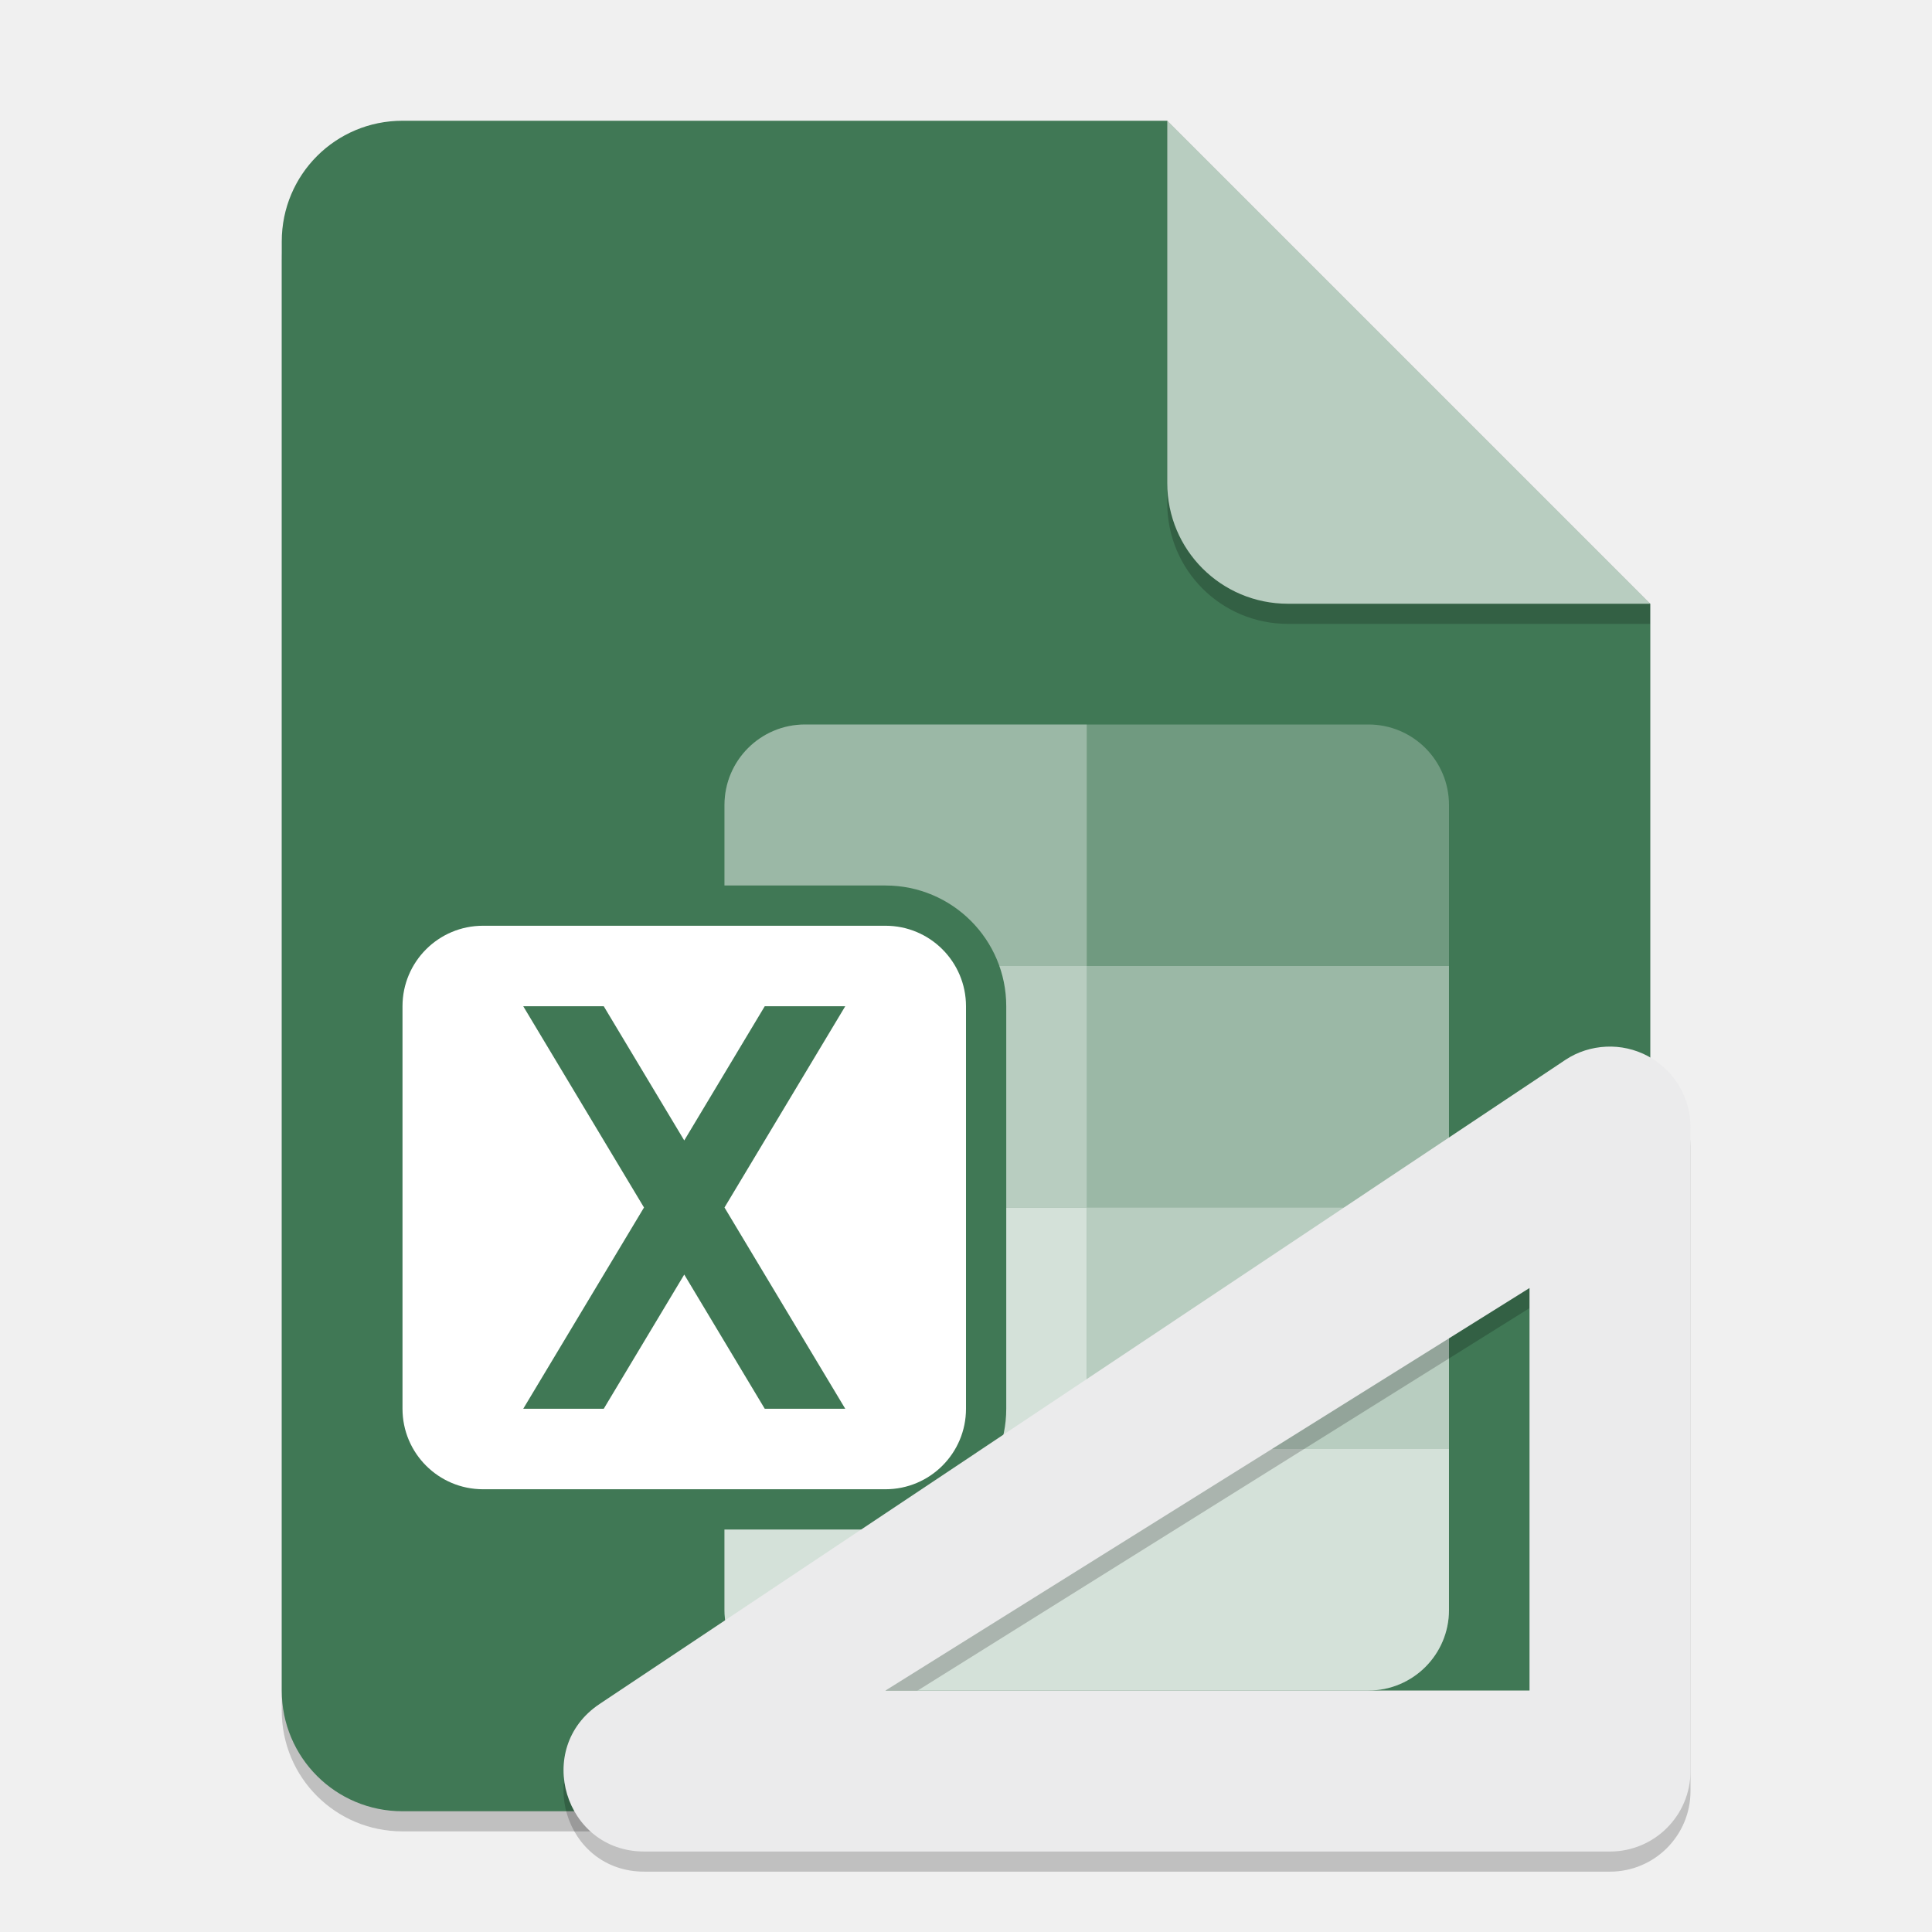
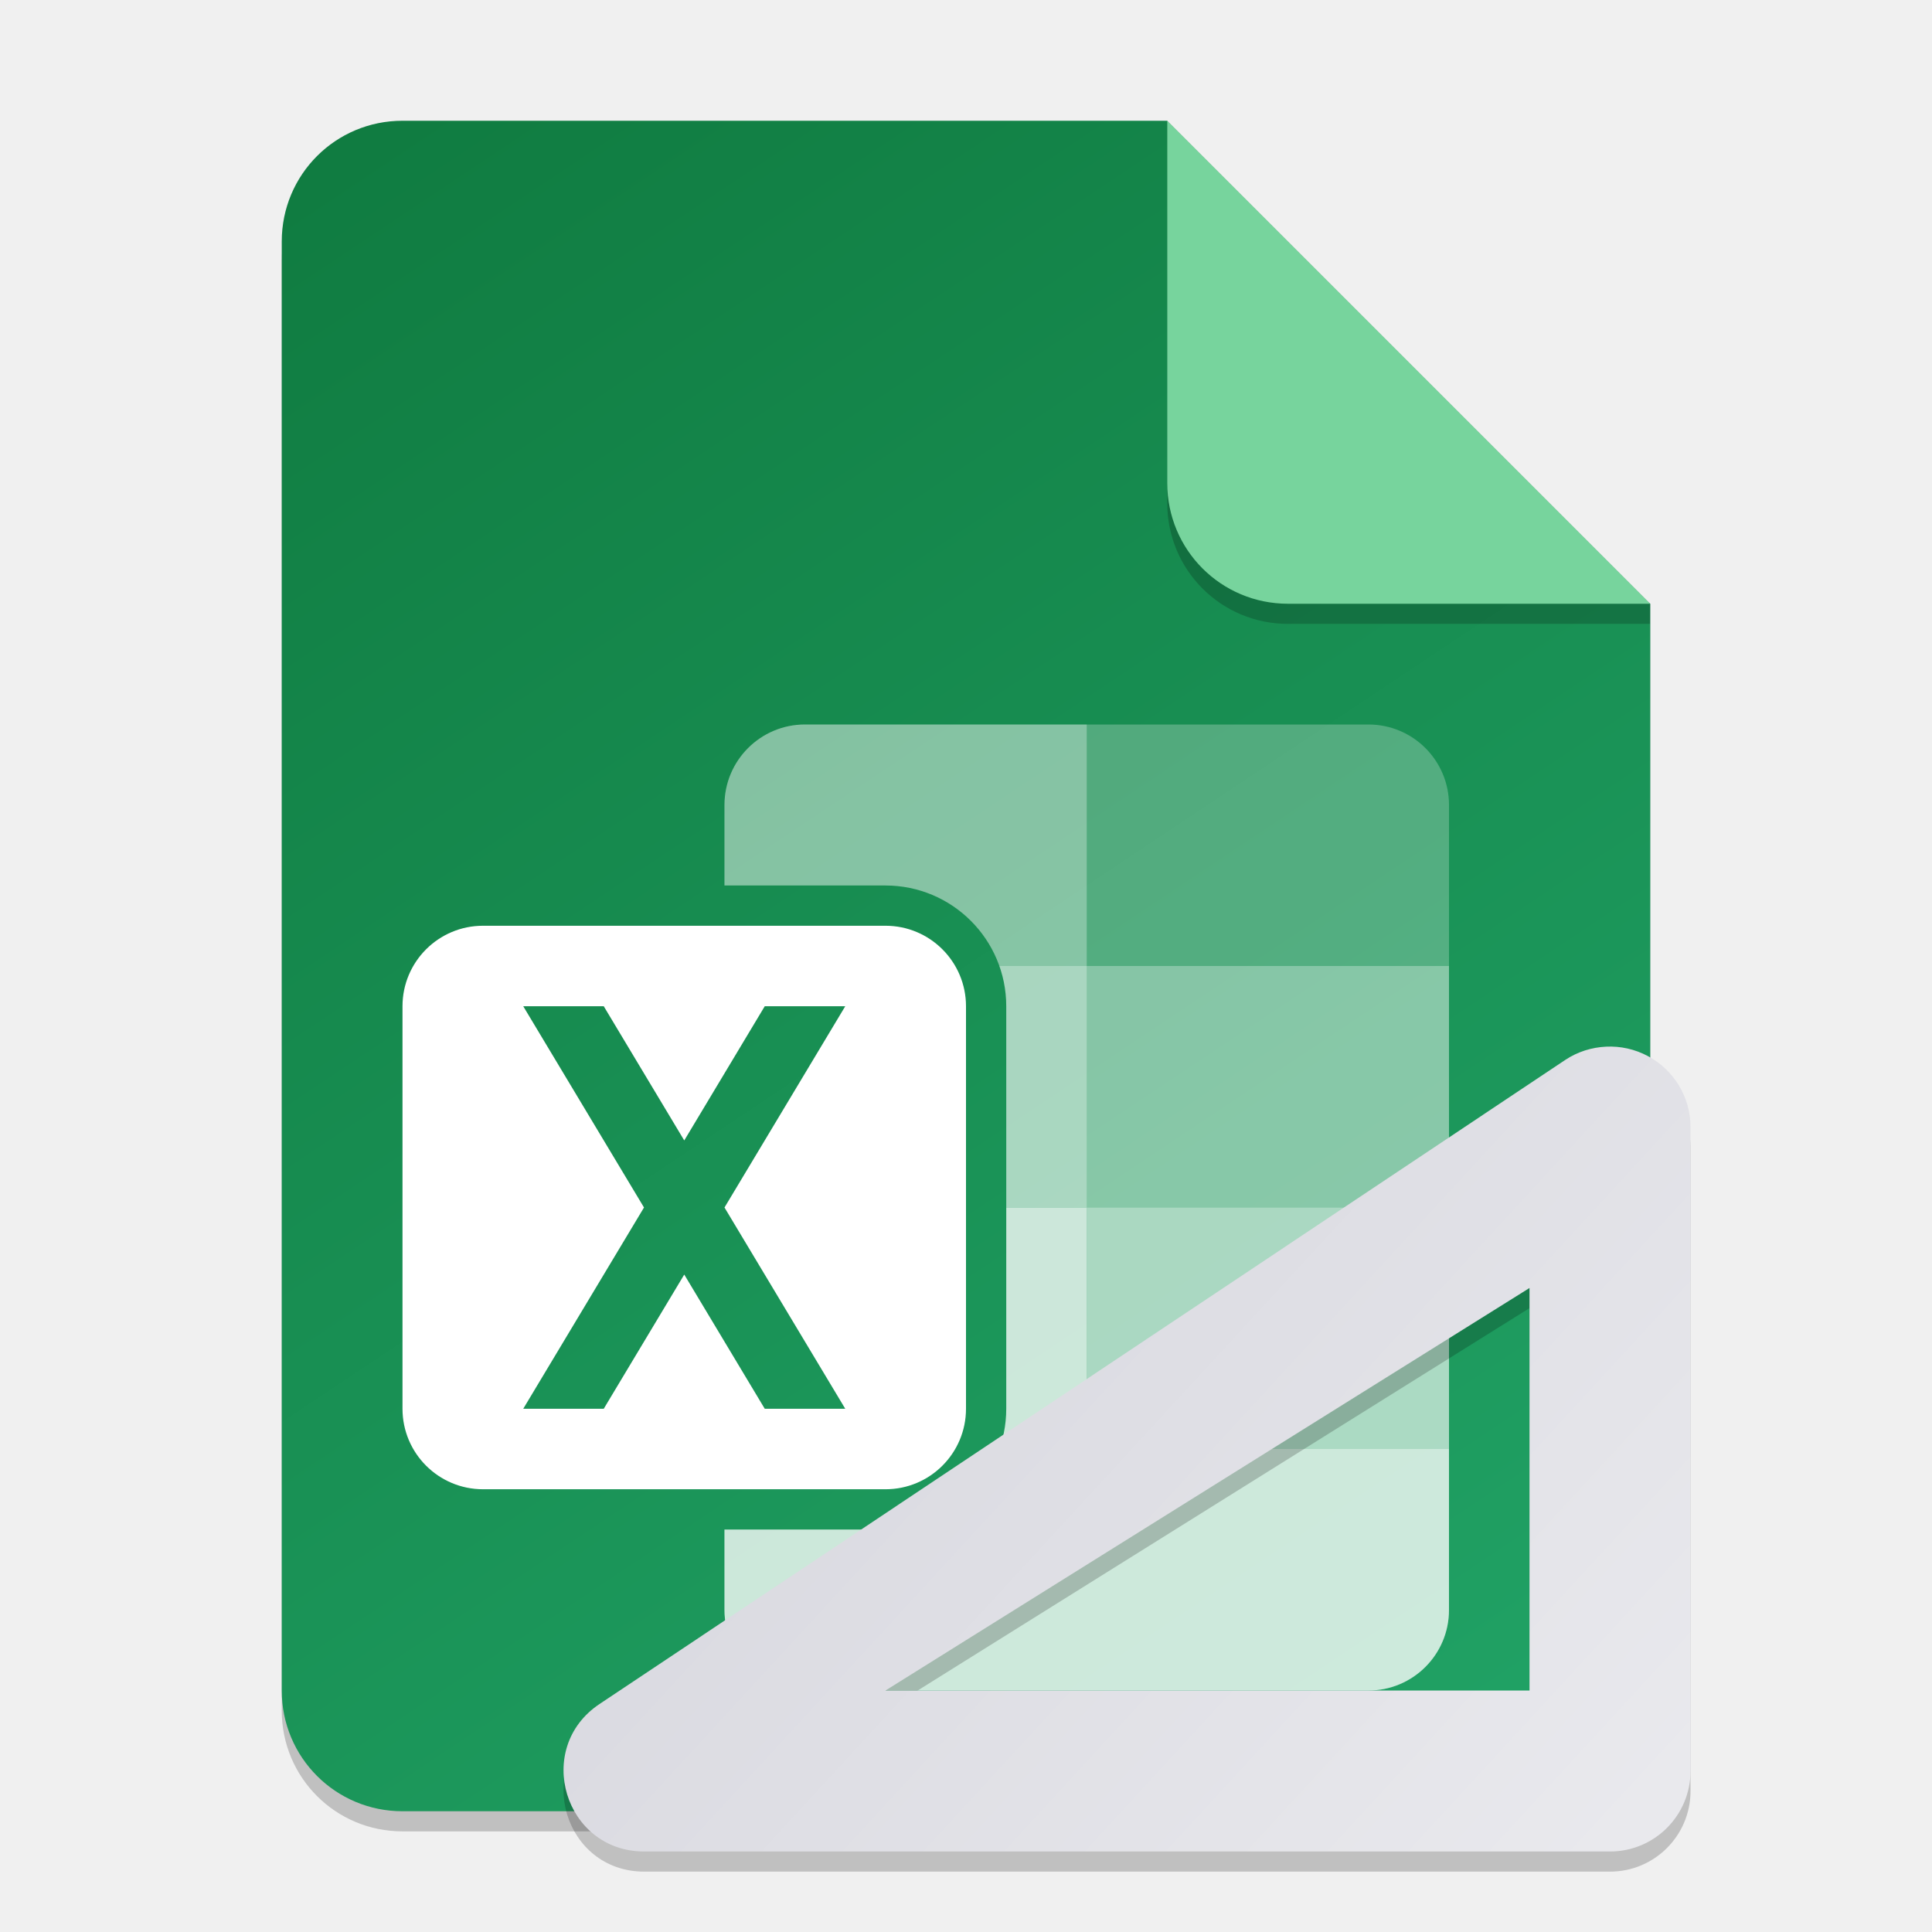
- <svg xmlns="http://www.w3.org/2000/svg" width="96" height="96" viewBox="0 0 96 96" version="1.1" id="svg5">
-   <defs id="defs2" />
+ <svg xmlns="http://www.w3.org/2000/svg" xmlns:xlink="http://www.w3.org/1999/xlink" width="96" height="96" viewBox="0 0 96 96" version="1.1" id="svg5">
+   <defs id="defs2">
+     <linearGradient id="linearGradient1004">
+       <stop style="stop-color:#107c41;stop-opacity:1;" offset="0" id="stop1000" />
+       <stop style="stop-color:#21a366;stop-opacity:1;" offset="1" id="stop1002" />
+     </linearGradient>
+     <linearGradient xlink:href="#linearGradient1004" id="linearGradient2520" x1="20" y1="6" x2="76" y2="90" gradientUnits="userSpaceOnUse" />
+     <linearGradient xlink:href="#linearGradient1004" id="linearGradient2575" x1="20" y1="6" x2="76" y2="90" gradientUnits="userSpaceOnUse" />
+     <linearGradient xlink:href="#linearGradient1004" id="linearGradient2577" x1="20" y1="6" x2="76" y2="90" gradientUnits="userSpaceOnUse" />
+     <linearGradient xlink:href="#linearGradient1214" id="linearGradient1216" x1="17" y1="23" x2="42" y2="46.001" gradientUnits="userSpaceOnUse" gradientTransform="matrix(1.999972,0,0,1.999972,6.1202092e-4,-2.7730009e-4)" />
+     <linearGradient id="linearGradient1214">
+       <stop style="stop-color:#d3d3db;stop-opacity:1;" offset="0" id="stop1210" />
+       <stop style="stop-color:#eaeaee;stop-opacity:1;" offset="1" id="stop1212" />
+     </linearGradient>
+   </defs>
  <path id="rect234" style="opacity:0.2;stroke-width:1.5;stroke-linecap:round;stroke-linejoin:round" d="m 20,7 h 38 l 24,24 v 54 c 0,3.324 -2.676,6 -6,6 H 20 c -3.324,0 -6,-2.676 -6,-6 V 13 c 0,-3.324 2.676,-6 6,-6 z" />
-   <path id="rect448" style="fill:#407855;fill-opacity:1;stroke-width:1.5;stroke-linecap:round;stroke-linejoin:round" d="m 20,6 h 38 l 9,15 15,9 v 54 c 0,3.324 -2.676,6 -6,6 H 20 c -3.324,0 -6,-2.676 -6,-6 V 12 c 0,-3.324 2.676,-6 6,-6 z" />
+   <path id="rect448" style="fill:url(#linearGradient2520);fill-opacity:1;stroke-width:1.5;stroke-linecap:round;stroke-linejoin:round" d="m 20,6 h 38 l 9,15 15,9 v 54 c 0,3.324 -2.676,6 -6,6 H 20 c -3.324,0 -6,-2.676 -6,-6 V 12 c 0,-3.324 2.676,-6 6,-6 z" />
  <rect style="opacity:0.25;fill:#ffffff;fill-opacity:1;stroke-width:8;stroke-linejoin:bevel" id="rect25302" width="36" height="48" x="36" y="36" ry="4" />
  <path id="rect29937" style="opacity:0.5;fill:#ffffff;fill-opacity:1;stroke-width:8;stroke-linejoin:bevel" d="M 36,48 V 60 l 18,-3.78e-4 V 48 Z m 18,12 v 12 l 18,-6e-6 V 60 Z" />
  <path id="path29903" style="opacity:0.7;fill:#ffffff;fill-opacity:1;stroke-width:4;stroke-linejoin:bevel" d="m 35.999,60 v 20 c 0,2.209 1.791,4 4,4 h 28 c 2.209,0 4,-1.791 4,-4 V 72 H 53.999 V 60 Z" />
  <path id="rect28337" style="opacity:0.3;fill:#ffffff;fill-opacity:1;stroke-width:4;stroke-linejoin:bevel" d="m 39.999,36 c -2.209,0 -4,1.791 -4,4 v 8 H 53.999 V 36 Z M 53.999,48 V 60 H 71.999 V 48 Z" />
-   <rect style="fill:#407855;fill-opacity:1;stroke-width:2" id="rect3242" width="32" height="32" x="18" y="44" ry="6" />
+   <rect style="fill:url(#linearGradient2575);fill-opacity:1;stroke-width:2" id="rect3242" width="32" height="32" x="18" y="44" ry="6" />
  <rect style="fill:#ffffff;fill-opacity:1;stroke-width:2" id="rect2687" width="28" height="28" x="20" y="46" ry="4" />
-   <path id="rect1162" style="fill:#407855;fill-opacity:1;stroke-width:2.236" d="m 26,50 6,10 -6,10 h 4 l 4,-6.668 4,6.668 h 4 L 36,60 42,50 H 38 l -4,6.668 -4,-6.668 z" />
+   <path id="rect1162" style="fill:url(#linearGradient2577);fill-opacity:1;stroke-width:2.236" d="m 26,50 6,10 -6,10 h 4 l 4,-6.668 4,6.668 h 4 L 36,60 42,50 H 38 l -4,6.668 -4,-6.668 z" />
  <path d="M 82,31 H 64 c -3.324,0 -6,-2.676 -6,-6 V 6 l 24,24 z" style="opacity:0.2;fill:#000000;stroke-width:1.5;stroke-linecap:round;stroke-linejoin:round" id="path611" />
-   <path id="rect600" style="fill:#b8cdc0;fill-opacity:1;stroke-width:1.5;stroke-linecap:round;stroke-linejoin:round" d="M 82,30 H 64 c -3.324,0 -6,-2.676 -6,-6 V 6 l 12,12 z" />
-   <path d="m 79.804,53.009 c -0.71,0.034 -1.41,0.249 -2.023,0.656 L 29.788,85.673 c -3.291,2.196 -1.738,7.327 2.219,7.328 h 47.993 c 2.209,-2.2e-4 4,-1.791 4,-4 V 57.001 c -0.002,-1.475 -0.816,-2.829 -2.117,-3.523 -0.649,-0.348 -1.368,-0.503 -2.078,-0.469 z M 75.999,65.001 V 85.001 H 43.999 Z" style="color:#000000;opacity:0.2;fill:#000000;stroke-width:8;stroke-linecap:round;stroke-linejoin:round" id="path5222" />
-   <path id="path5201" style="color:#000000;fill:#ebebec;fill-opacity:1;stroke-width:8;stroke-linecap:round;stroke-linejoin:round" d="m 79.805,52.009 c -0.71,0.034 -1.41,0.249 -2.023,0.656 l -47.993,32.008 c -3.291,2.196 -1.738,7.327 2.219,7.328 H 80 C 82.209,92.001 84,90.21 84,88.001 V 56.001 C 83.998,54.526 83.184,53.172 81.883,52.477 81.233,52.13 80.514,51.975 79.805,52.009 Z M 76,64.001 V 84.001 H 43.999 Z" />
+   <path id="rect600" style="fill:#77d49d;fill-opacity:1;stroke-width:1.5;stroke-linecap:round;stroke-linejoin:round" d="M 82,30 H 64 c -3.324,0 -6,-2.676 -6,-6 V 6 l 12,12 z" />
+   <path d="m 79.805,53.008 c -0.71,0.034 -1.41,0.249 -2.023,0.656 L 29.789,85.672 c -3.291,2.196 -1.738,7.327 2.219,7.328 h 47.993 c 2.209,-2.19e-4 4,-1.791 4,-4 V 57 c -0.002,-1.475 -0.816,-2.829 -2.117,-3.523 -0.649,-0.348 -1.368,-0.503 -2.078,-0.469 z M 76,65 V 85 H 44 Z" style="color:#000000;opacity:0.2;fill:#000000;stroke-width:8;stroke-linecap:round;stroke-linejoin:round" id="path5222" />
+   <path id="path5201" style="color:#000000;fill:url(#linearGradient1216);fill-opacity:1;stroke-width:8;stroke-linecap:round;stroke-linejoin:round" d="m 79.805,52.008 c -0.71,0.034 -1.41,0.249 -2.023,0.656 L 29.789,84.672 c -3.291,2.196 -1.738,7.327 2.219,7.328 h 47.993 c 2.209,-2.2e-4 4,-1.791 4,-4 V 56 c -0.002,-1.475 -0.816,-2.829 -2.117,-3.523 -0.649,-0.348 -1.368,-0.503 -2.078,-0.469 z M 76,64 V 84 H 44 Z" />
</svg>
